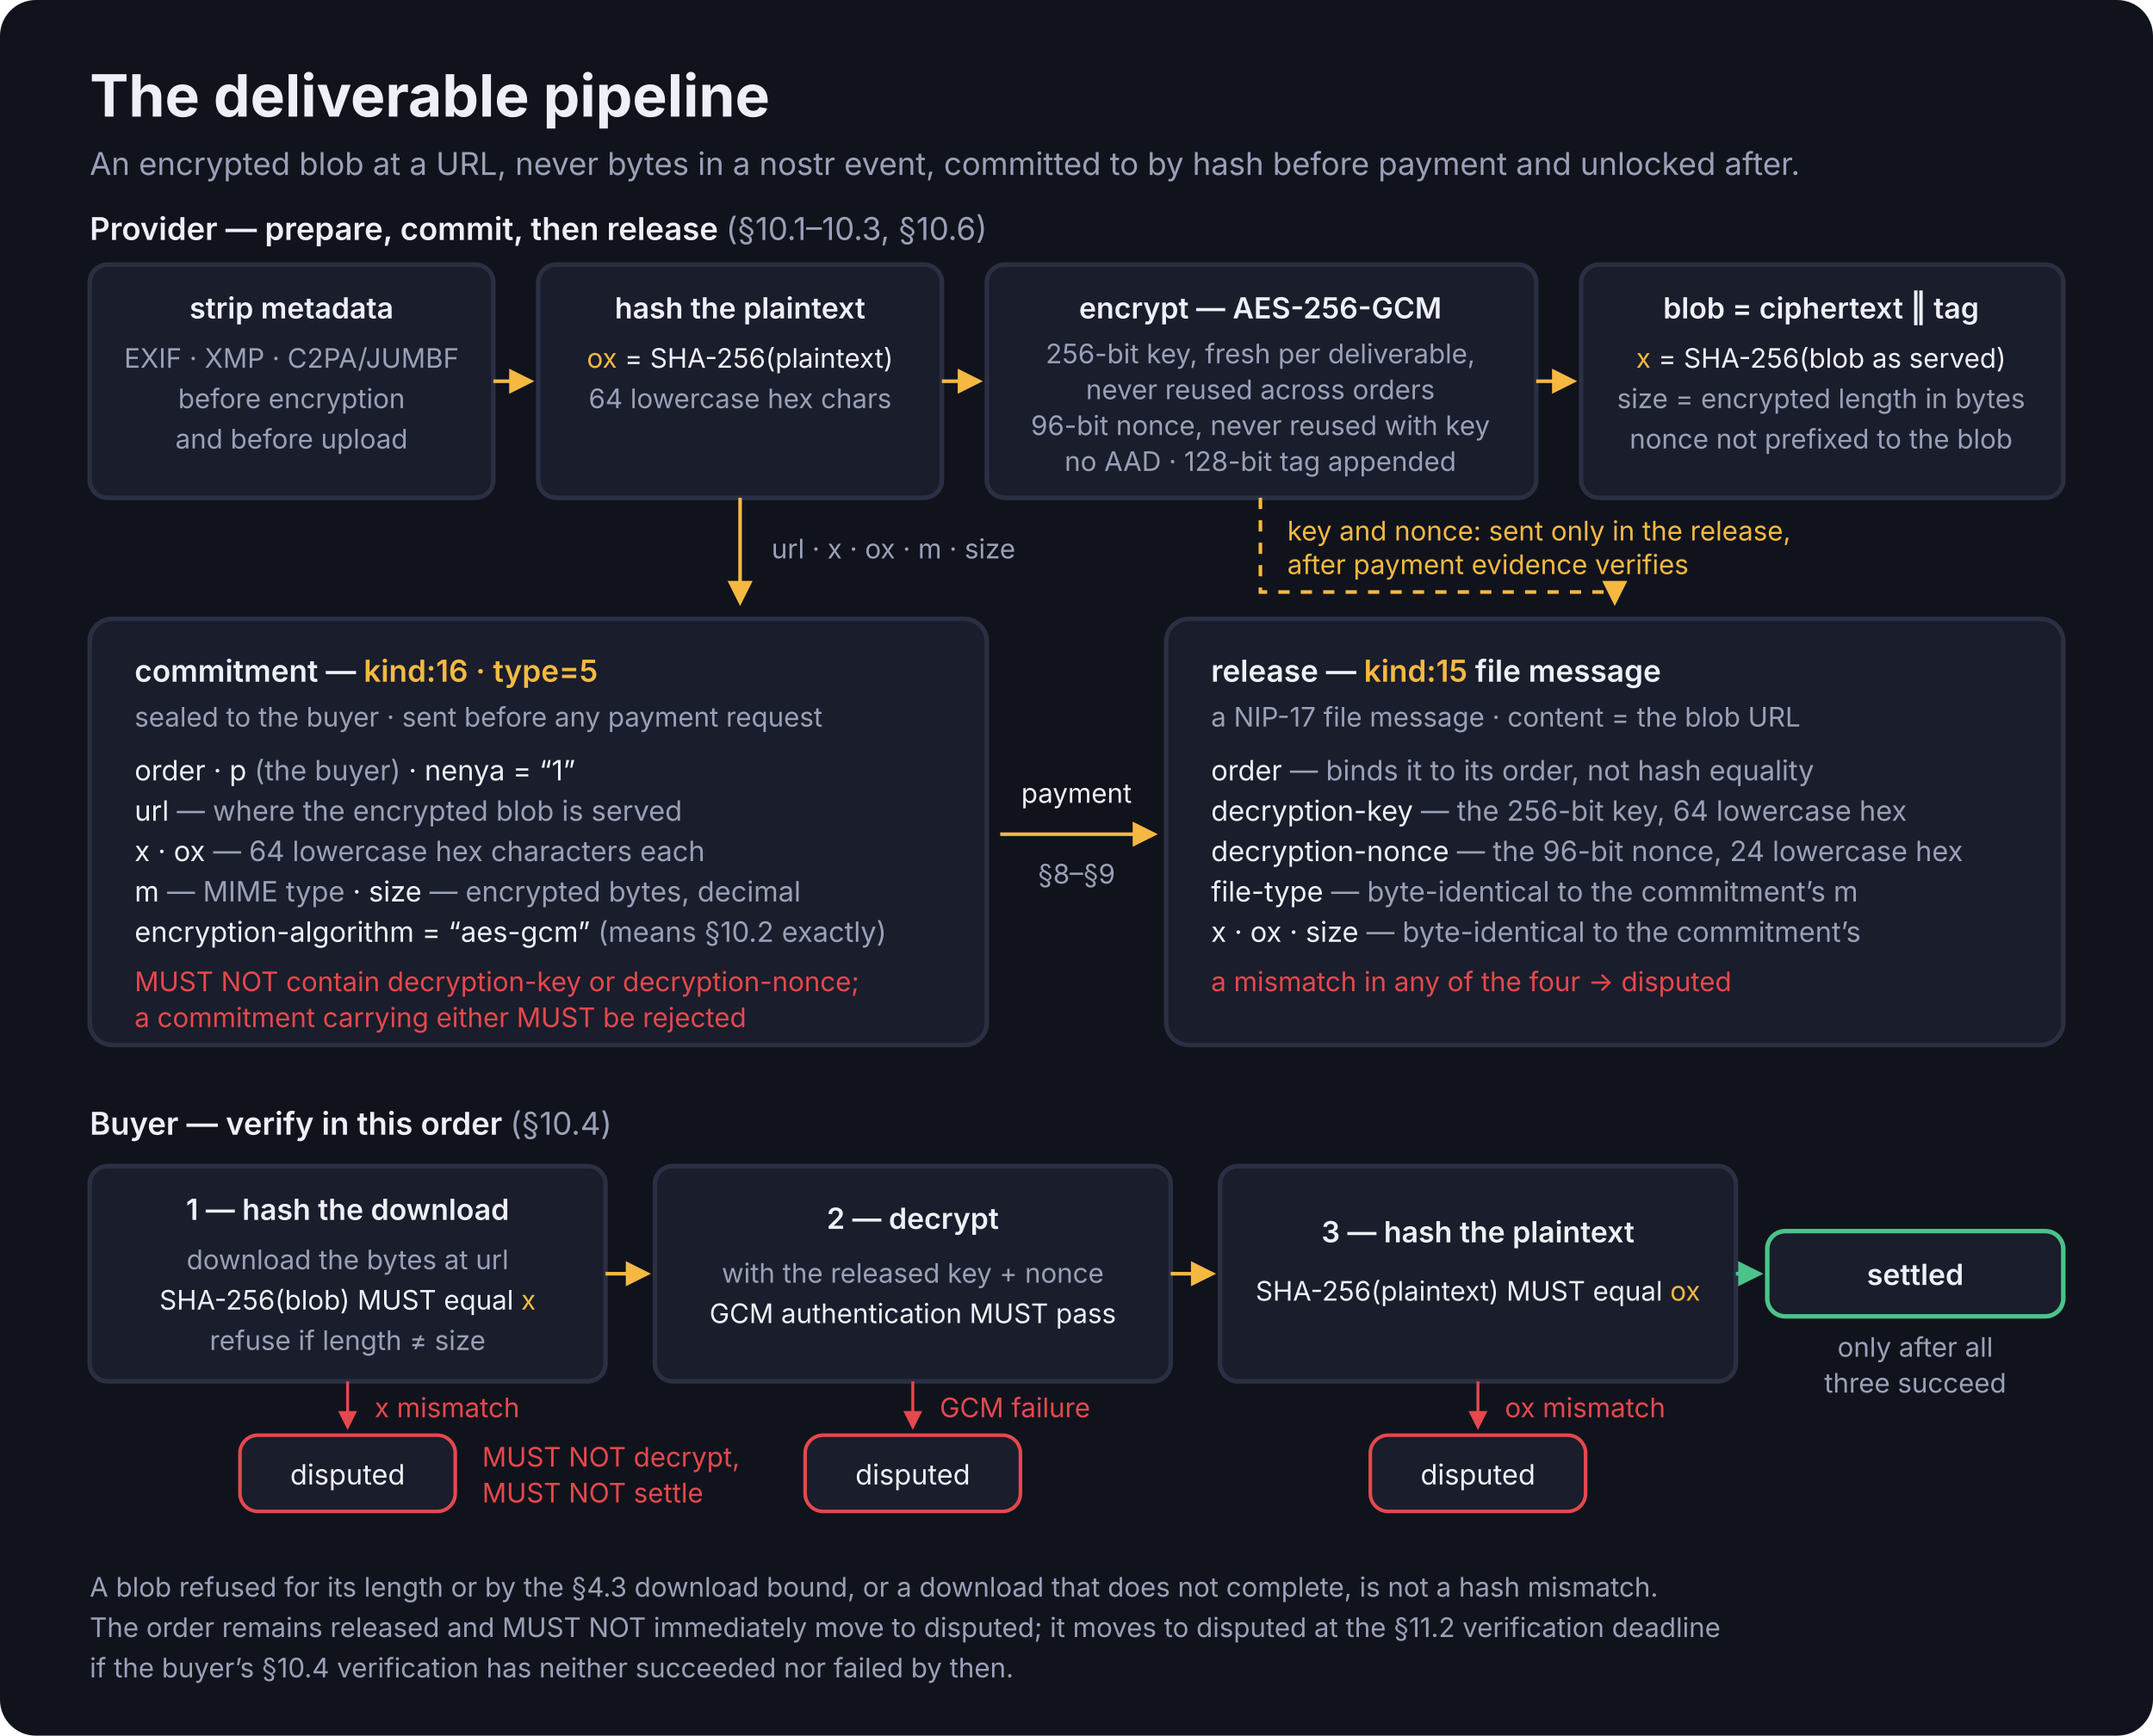
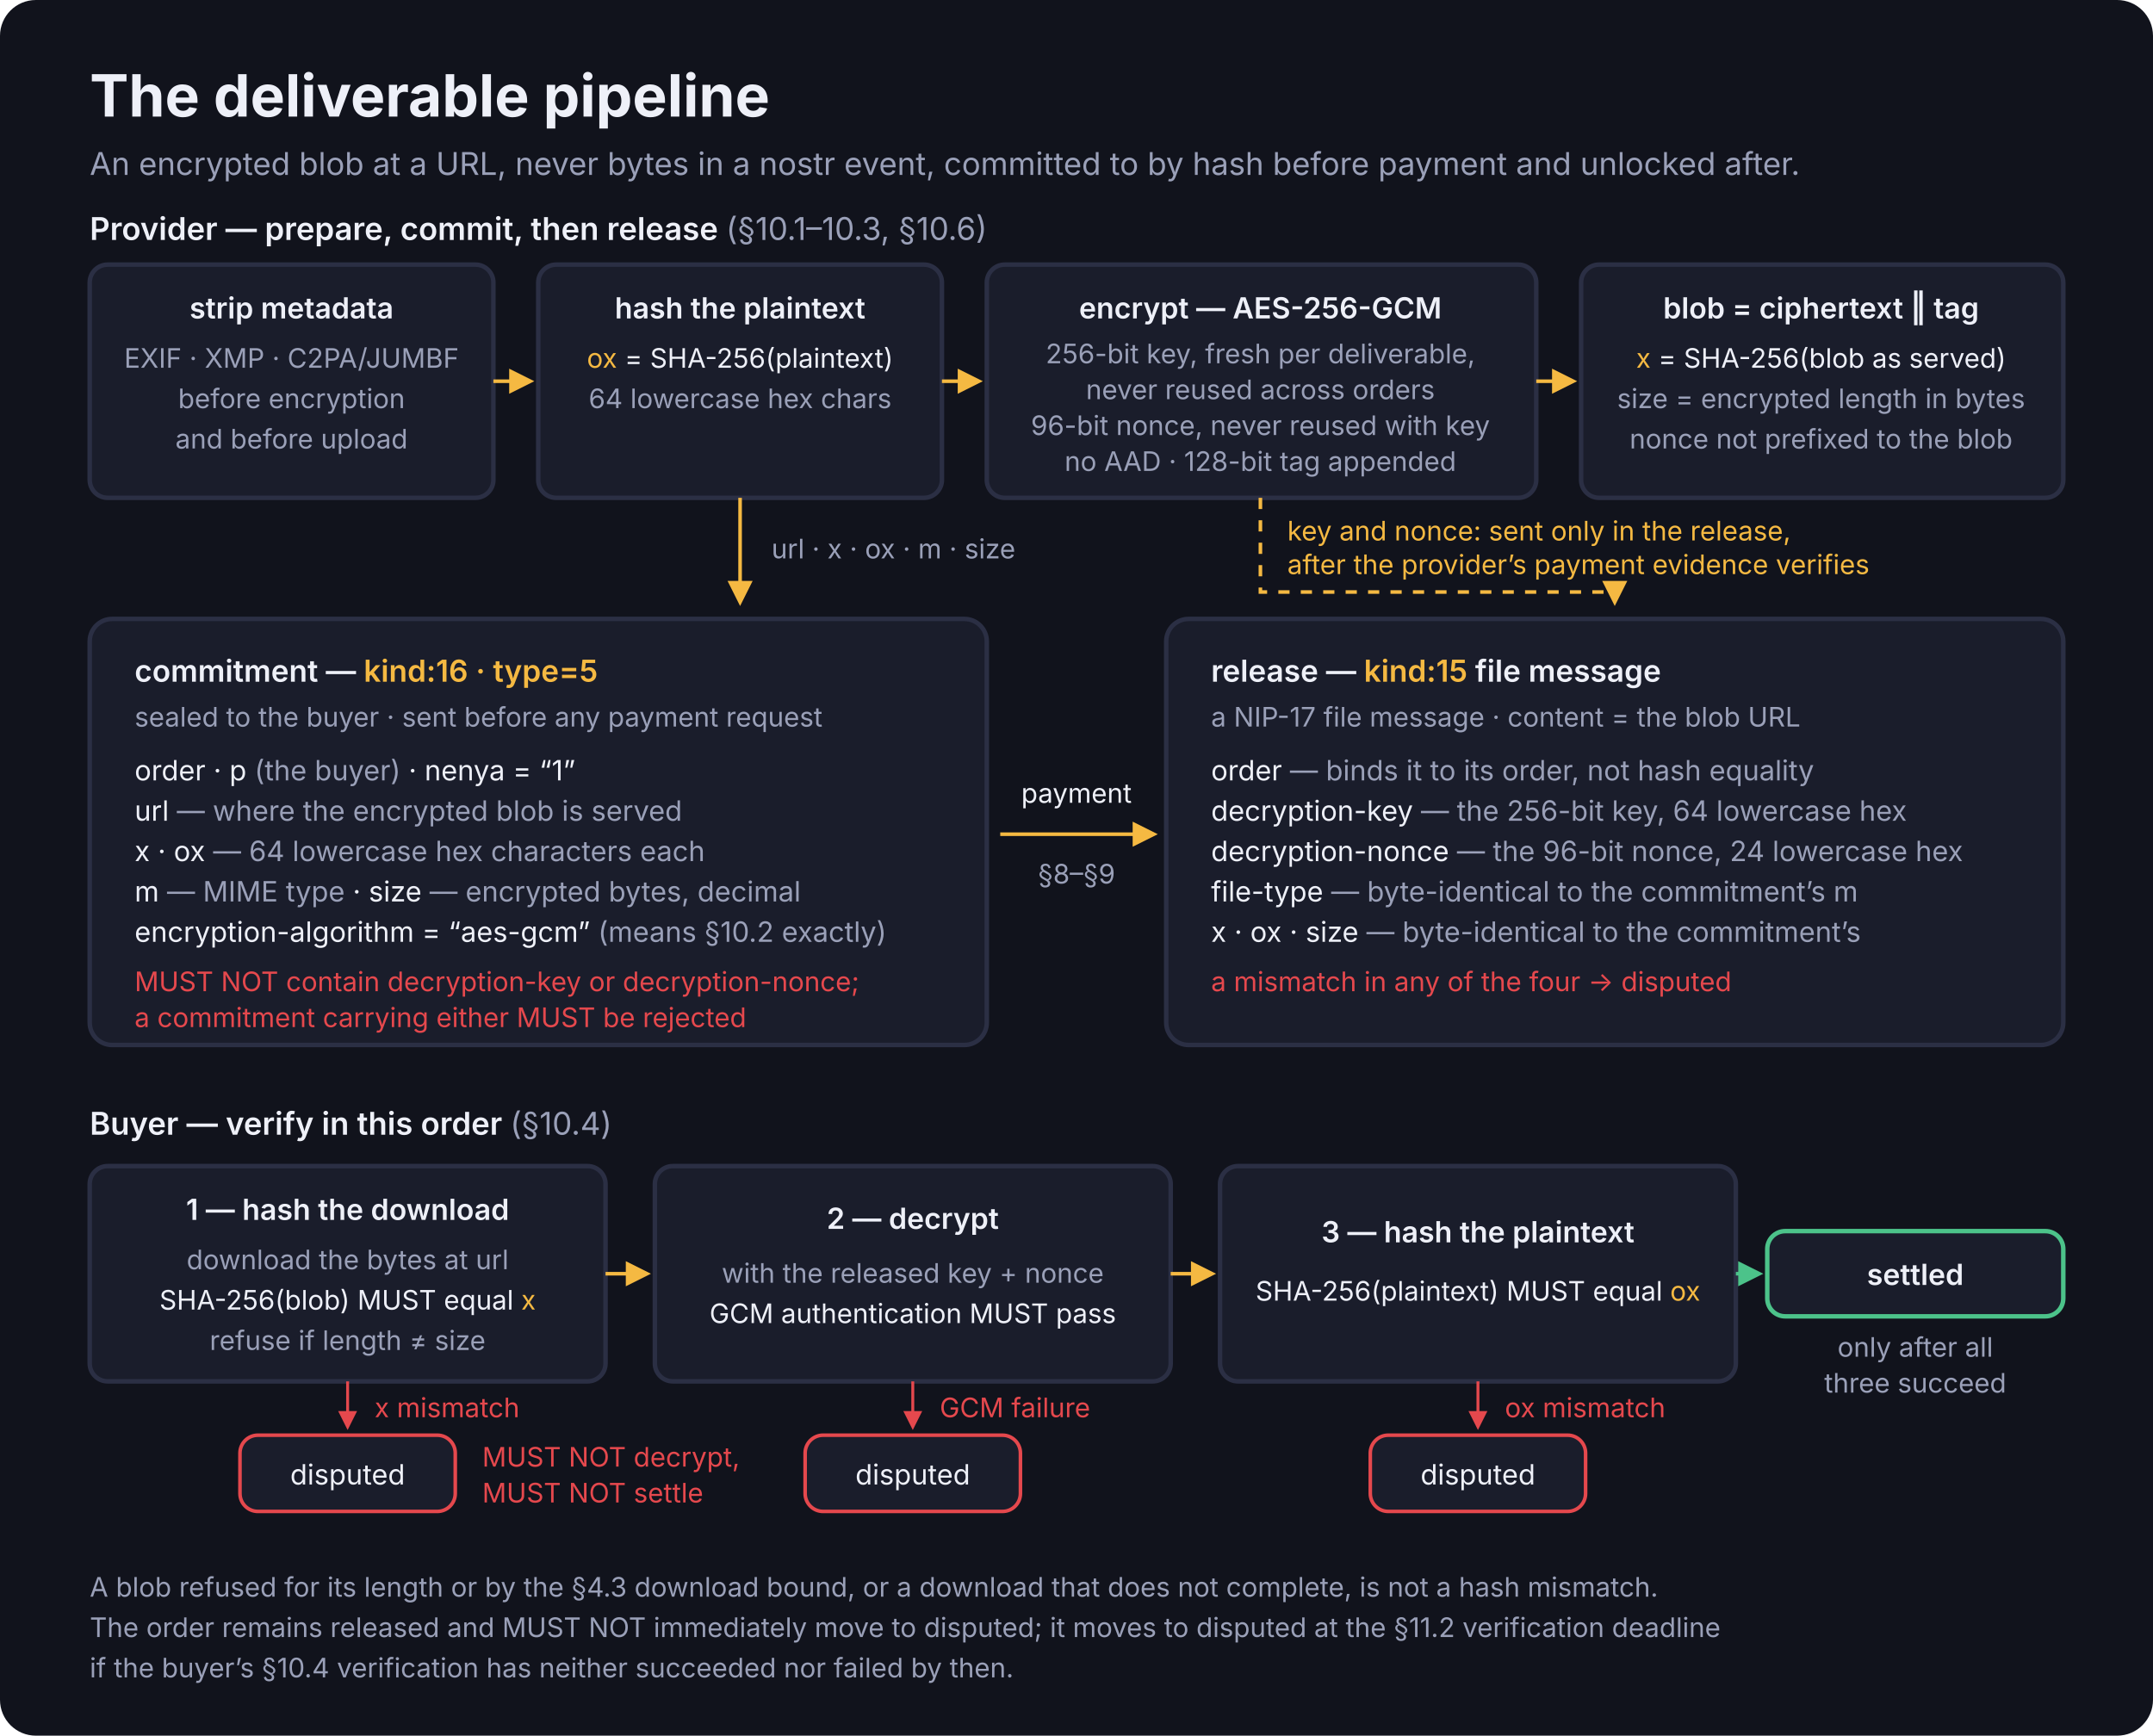
- <svg xmlns="http://www.w3.org/2000/svg" viewBox="0 0 960 774" font-family="system-ui, -apple-system, 'Segoe UI', sans-serif" role="img" aria-label="The deliverable pipeline: strip metadata, hash the plaintext into ox, encrypt with AES-256-GCM, hash the blob into x, commit without the key or nonce, release both after payment evidence verifies; the buyer checks x, decrypts, checks ox, and only then settles; a hash mismatch or a failed decryption moves the order to disputed">
+ <svg xmlns="http://www.w3.org/2000/svg" viewBox="0 0 960 774" font-family="system-ui, -apple-system, 'Segoe UI', sans-serif" role="img" aria-label="The deliverable pipeline: strip metadata, hash the plaintext into ox, encrypt with AES-256-GCM, hash the blob into x, commit without the key or nonce, release both after the provider’s payment evidence verifies; the buyer checks x, decrypts, checks ox, and only then settles; a hash mismatch or a failed decryption moves the order to disputed">
  <rect width="960" height="774" rx="16" fill="#11131c" />
  <defs>
    <marker id="dpAmber" viewBox="0 0 10 10" refX="8" refY="5" markerWidth="7" markerHeight="7" orient="auto-start-reverse">
      <path d="M0 0L10 5L0 10z" fill="#f5b942" />
    </marker>
    <marker id="dpGreen" viewBox="0 0 10 10" refX="8" refY="5" markerWidth="7" markerHeight="7" orient="auto-start-reverse">
      <path d="M0 0L10 5L0 10z" fill="#4cc38a" />
    </marker>
    <marker id="dpRed" viewBox="0 0 10 10" refX="8" refY="5" markerWidth="6.5" markerHeight="6.5" orient="auto-start-reverse">
      <path d="M0 0L10 5L0 10z" fill="#e5484d" />
    </marker>
  </defs>
  <text x="40" y="52" fill="#eef0f8" font-size="26" font-weight="700">The deliverable pipeline</text>
  <text x="40" y="78" fill="#9aa0b8" font-size="14">An encrypted blob at a URL, never bytes in a nostr event, committed to by hash before payment and unlocked after.</text>
  <text x="40" y="107" fill="#eef0f8" font-size="14" font-weight="600">Provider — prepare, commit, then release <tspan fill="#9aa0b8" font-weight="400">(§10.1–10.3, §10.6)</tspan>
  </text>
  <rect x="40" y="118" width="180" height="104" rx="8" fill="#1a1d2b" stroke="#2b2f44" stroke-width="2" />
  <text x="130" y="142" fill="#eef0f8" font-size="13" font-weight="600" text-anchor="middle">strip metadata</text>
  <text x="130" y="164" fill="#9aa0b8" font-size="12" text-anchor="middle">EXIF · XMP · C2PA/JUMBF</text>
  <text x="130" y="182" fill="#9aa0b8" font-size="12" text-anchor="middle">before encryption</text>
  <text x="130" y="200" fill="#9aa0b8" font-size="12" text-anchor="middle">and before upload</text>
  <line x1="220" y1="170" x2="236" y2="170" stroke="#f5b942" stroke-width="1.6" marker-end="url(#dpAmber)" />
  <rect x="240" y="118" width="180" height="104" rx="8" fill="#1a1d2b" stroke="#2b2f44" stroke-width="2" />
  <text x="330" y="142" fill="#eef0f8" font-size="13" font-weight="600" text-anchor="middle">hash the plaintext</text>
  <text x="330" y="164" fill="#eef0f8" font-size="12" text-anchor="middle">
    <tspan fill="#f5b942">ox</tspan> = SHA-256(plaintext)</text>
  <text x="330" y="182" fill="#9aa0b8" font-size="12" text-anchor="middle">64 lowercase hex chars</text>
  <line x1="420" y1="170" x2="436" y2="170" stroke="#f5b942" stroke-width="1.6" marker-end="url(#dpAmber)" />
  <rect x="440" y="118" width="245" height="104" rx="8" fill="#1a1d2b" stroke="#2b2f44" stroke-width="2" />
  <text x="562" y="142" fill="#eef0f8" font-size="13" font-weight="600" text-anchor="middle">encrypt — AES-256-GCM</text>
  <text x="562" y="162" fill="#9aa0b8" font-size="12" text-anchor="middle">256-bit key, fresh per deliverable,</text>
  <text x="562" y="178" fill="#9aa0b8" font-size="12" text-anchor="middle">never reused across orders</text>
  <text x="562" y="194" fill="#9aa0b8" font-size="12" text-anchor="middle">96-bit nonce, never reused with key</text>
  <text x="562" y="210" fill="#9aa0b8" font-size="12" text-anchor="middle">no AAD · 128-bit tag appended</text>
  <line x1="685" y1="170" x2="701" y2="170" stroke="#f5b942" stroke-width="1.6" marker-end="url(#dpAmber)" />
  <rect x="705" y="118" width="215" height="104" rx="8" fill="#1a1d2b" stroke="#2b2f44" stroke-width="2" />
  <text x="812" y="142" fill="#eef0f8" font-size="13" font-weight="600" text-anchor="middle">blob = ciphertext ‖ tag</text>
  <text x="812" y="164" fill="#eef0f8" font-size="12" text-anchor="middle">
    <tspan fill="#f5b942">x</tspan> = SHA-256(blob as served)</text>
  <text x="812" y="182" fill="#9aa0b8" font-size="12" text-anchor="middle">size = encrypted length in bytes</text>
  <text x="812" y="200" fill="#9aa0b8" font-size="12" text-anchor="middle">nonce not prefixed to the blob</text>
  <line x1="330" y1="222" x2="330" y2="268" stroke="#f5b942" stroke-width="1.6" marker-end="url(#dpAmber)" />
  <text x="344" y="249" fill="#9aa0b8" font-size="12">url · x · ox · m · size</text>
  <path d="M562 222 L562 264 L720 264 L720 268" fill="none" stroke="#f5b942" stroke-width="1.6" stroke-dasharray="5 5" marker-end="url(#dpAmber)" />
  <text fill="#f5b942" font-size="12">
    <tspan x="574" y="241">key and nonce: sent only in the release,</tspan>
-     <tspan x="574" y="256">after payment evidence verifies</tspan>
+     <tspan x="574" y="256">after the provider’s payment evidence verifies</tspan>
  </text>
  <rect x="40" y="276" width="400" height="190" rx="10" fill="#1a1d2b" stroke="#2b2f44" stroke-width="2" />
  <text x="60" y="304" fill="#eef0f8" font-size="13.5" font-weight="600">commitment — <tspan fill="#f5b942">kind:16 · type=5</tspan>
  </text>
  <text x="60" y="324" fill="#9aa0b8" font-size="12">sealed to the buyer · sent before any payment request</text>
  <text x="60" y="348" fill="#eef0f8" font-size="12.5">order · p <tspan fill="#9aa0b8">(the buyer)</tspan> · nenya = “1”</text>
  <text x="60" y="366" fill="#eef0f8" font-size="12.5">url <tspan fill="#9aa0b8">— where the encrypted blob is served</tspan>
  </text>
  <text x="60" y="384" fill="#eef0f8" font-size="12.5">x · ox <tspan fill="#9aa0b8">— 64 lowercase hex characters each</tspan>
  </text>
  <text x="60" y="402" fill="#eef0f8" font-size="12.5">m <tspan fill="#9aa0b8">— MIME type</tspan> · size <tspan fill="#9aa0b8">— encrypted bytes, decimal</tspan>
  </text>
  <text x="60" y="420" fill="#eef0f8" font-size="12.5">encryption-algorithm = “aes-gcm” <tspan fill="#9aa0b8">(means §10.2 exactly)</tspan>
  </text>
  <text x="60" y="442" fill="#e5484d" font-size="12">MUST NOT contain decryption-key or decryption-nonce;</text>
  <text x="60" y="458" fill="#e5484d" font-size="12">a commitment carrying either MUST be rejected</text>
  <text x="480" y="358" fill="#eef0f8" font-size="12" text-anchor="middle">payment</text>
  <line x1="446" y1="372" x2="514" y2="372" stroke="#f5b942" stroke-width="1.6" marker-end="url(#dpAmber)" />
  <text x="480" y="394" fill="#9aa0b8" font-size="12" text-anchor="middle">§8–§9</text>
  <rect x="520" y="276" width="400" height="190" rx="10" fill="#1a1d2b" stroke="#2b2f44" stroke-width="2" />
  <text x="540" y="304" fill="#eef0f8" font-size="13.5" font-weight="600">release — <tspan fill="#f5b942">kind:15</tspan> file message</text>
  <text x="540" y="324" fill="#9aa0b8" font-size="12">a NIP-17 file message · content = the blob URL</text>
  <text x="540" y="348" fill="#eef0f8" font-size="12.5">order <tspan fill="#9aa0b8">— binds it to its order, not hash equality</tspan>
  </text>
  <text x="540" y="366" fill="#eef0f8" font-size="12.5">decryption-key <tspan fill="#9aa0b8">— the 256-bit key, 64 lowercase hex</tspan>
  </text>
  <text x="540" y="384" fill="#eef0f8" font-size="12.5">decryption-nonce <tspan fill="#9aa0b8">— the 96-bit nonce, 24 lowercase hex</tspan>
  </text>
  <text x="540" y="402" fill="#eef0f8" font-size="12.5">file-type <tspan fill="#9aa0b8">— byte-identical to the commitment’s m</tspan>
  </text>
  <text x="540" y="420" fill="#eef0f8" font-size="12.5">x · ox · size <tspan fill="#9aa0b8">— byte-identical to the commitment’s</tspan>
  </text>
  <text x="540" y="442" fill="#e5484d" font-size="12">a mismatch in any of the four → disputed</text>
  <text x="40" y="506" fill="#eef0f8" font-size="14" font-weight="600">Buyer — verify in this order <tspan fill="#9aa0b8" font-weight="400">(§10.4)</tspan>
  </text>
  <rect x="40" y="520" width="230" height="96" rx="8" fill="#1a1d2b" stroke="#2b2f44" stroke-width="2" />
  <text x="155" y="544" fill="#eef0f8" font-size="13" font-weight="600" text-anchor="middle">1 — hash the download</text>
  <text x="155" y="566" fill="#9aa0b8" font-size="12" text-anchor="middle">download the bytes at url</text>
  <text x="155" y="584" fill="#eef0f8" font-size="12" text-anchor="middle">SHA-256(blob) MUST equal <tspan fill="#f5b942">x</tspan>
  </text>
  <text x="155" y="602" fill="#9aa0b8" font-size="12" text-anchor="middle">refuse if length ≠ size</text>
  <line x1="270" y1="568" x2="288" y2="568" stroke="#f5b942" stroke-width="1.6" marker-end="url(#dpAmber)" />
  <rect x="292" y="520" width="230" height="96" rx="8" fill="#1a1d2b" stroke="#2b2f44" stroke-width="2" />
  <text x="407" y="548" fill="#eef0f8" font-size="13" font-weight="600" text-anchor="middle">2 — decrypt</text>
  <text x="407" y="572" fill="#9aa0b8" font-size="12" text-anchor="middle">with the released key + nonce</text>
  <text x="407" y="590" fill="#eef0f8" font-size="12" text-anchor="middle">GCM authentication MUST pass</text>
  <line x1="522" y1="568" x2="540" y2="568" stroke="#f5b942" stroke-width="1.6" marker-end="url(#dpAmber)" />
  <rect x="544" y="520" width="230" height="96" rx="8" fill="#1a1d2b" stroke="#2b2f44" stroke-width="2" />
  <text x="659" y="554" fill="#eef0f8" font-size="13" font-weight="600" text-anchor="middle">3 — hash the plaintext</text>
  <text x="659" y="580" fill="#eef0f8" font-size="12" text-anchor="middle">SHA-256(plaintext) MUST equal <tspan fill="#f5b942">ox</tspan>
  </text>
  <line x1="774" y1="568" x2="784" y2="568" stroke="#4cc38a" stroke-width="1.6" marker-end="url(#dpGreen)" />
  <rect x="788" y="549" width="132" height="38" rx="8" fill="#1a1d2b" stroke="#4cc38a" stroke-width="2" />
  <text x="854" y="573" fill="#eef0f8" font-size="13" font-weight="600" text-anchor="middle">settled</text>
  <text x="854" y="605" fill="#9aa0b8" font-size="12" text-anchor="middle">only after all</text>
  <text x="854" y="621" fill="#9aa0b8" font-size="12" text-anchor="middle">three succeed</text>
  <line x1="155" y1="616" x2="155" y2="636" stroke="#e5484d" stroke-width="1.3" marker-end="url(#dpRed)" />
  <text x="167" y="632" fill="#e5484d" font-size="12">x mismatch</text>
  <rect x="107" y="640" width="96" height="34" rx="8" fill="#1a1d2b" stroke="#e5484d" stroke-width="1.6" />
  <text x="155" y="662" fill="#eef0f8" font-size="12.5" text-anchor="middle">disputed</text>
  <text fill="#e5484d" font-size="12">
    <tspan x="215" y="654">MUST NOT decrypt,</tspan>
    <tspan x="215" y="670">MUST NOT settle</tspan>
  </text>
  <line x1="407" y1="616" x2="407" y2="636" stroke="#e5484d" stroke-width="1.3" marker-end="url(#dpRed)" />
  <text x="419" y="632" fill="#e5484d" font-size="12">GCM failure</text>
  <rect x="359" y="640" width="96" height="34" rx="8" fill="#1a1d2b" stroke="#e5484d" stroke-width="1.6" />
  <text x="407" y="662" fill="#eef0f8" font-size="12.5" text-anchor="middle">disputed</text>
  <line x1="659" y1="616" x2="659" y2="636" stroke="#e5484d" stroke-width="1.3" marker-end="url(#dpRed)" />
  <text x="671" y="632" fill="#e5484d" font-size="12">ox mismatch</text>
  <rect x="611" y="640" width="96" height="34" rx="8" fill="#1a1d2b" stroke="#e5484d" stroke-width="1.6" />
  <text x="659" y="662" fill="#eef0f8" font-size="12.5" text-anchor="middle">disputed</text>
  <text fill="#9aa0b8" font-size="12">
    <tspan x="40" y="712">A blob refused for its length or by the §4.3 download bound, or a download that does not complete, is not a hash mismatch.</tspan>
    <tspan x="40" y="730">The order remains released and MUST NOT immediately move to disputed; it moves to disputed at the §11.2 verification deadline</tspan>
    <tspan x="40" y="748">if the buyer’s §10.4 verification has neither succeeded nor failed by then.</tspan>
  </text>
</svg>
